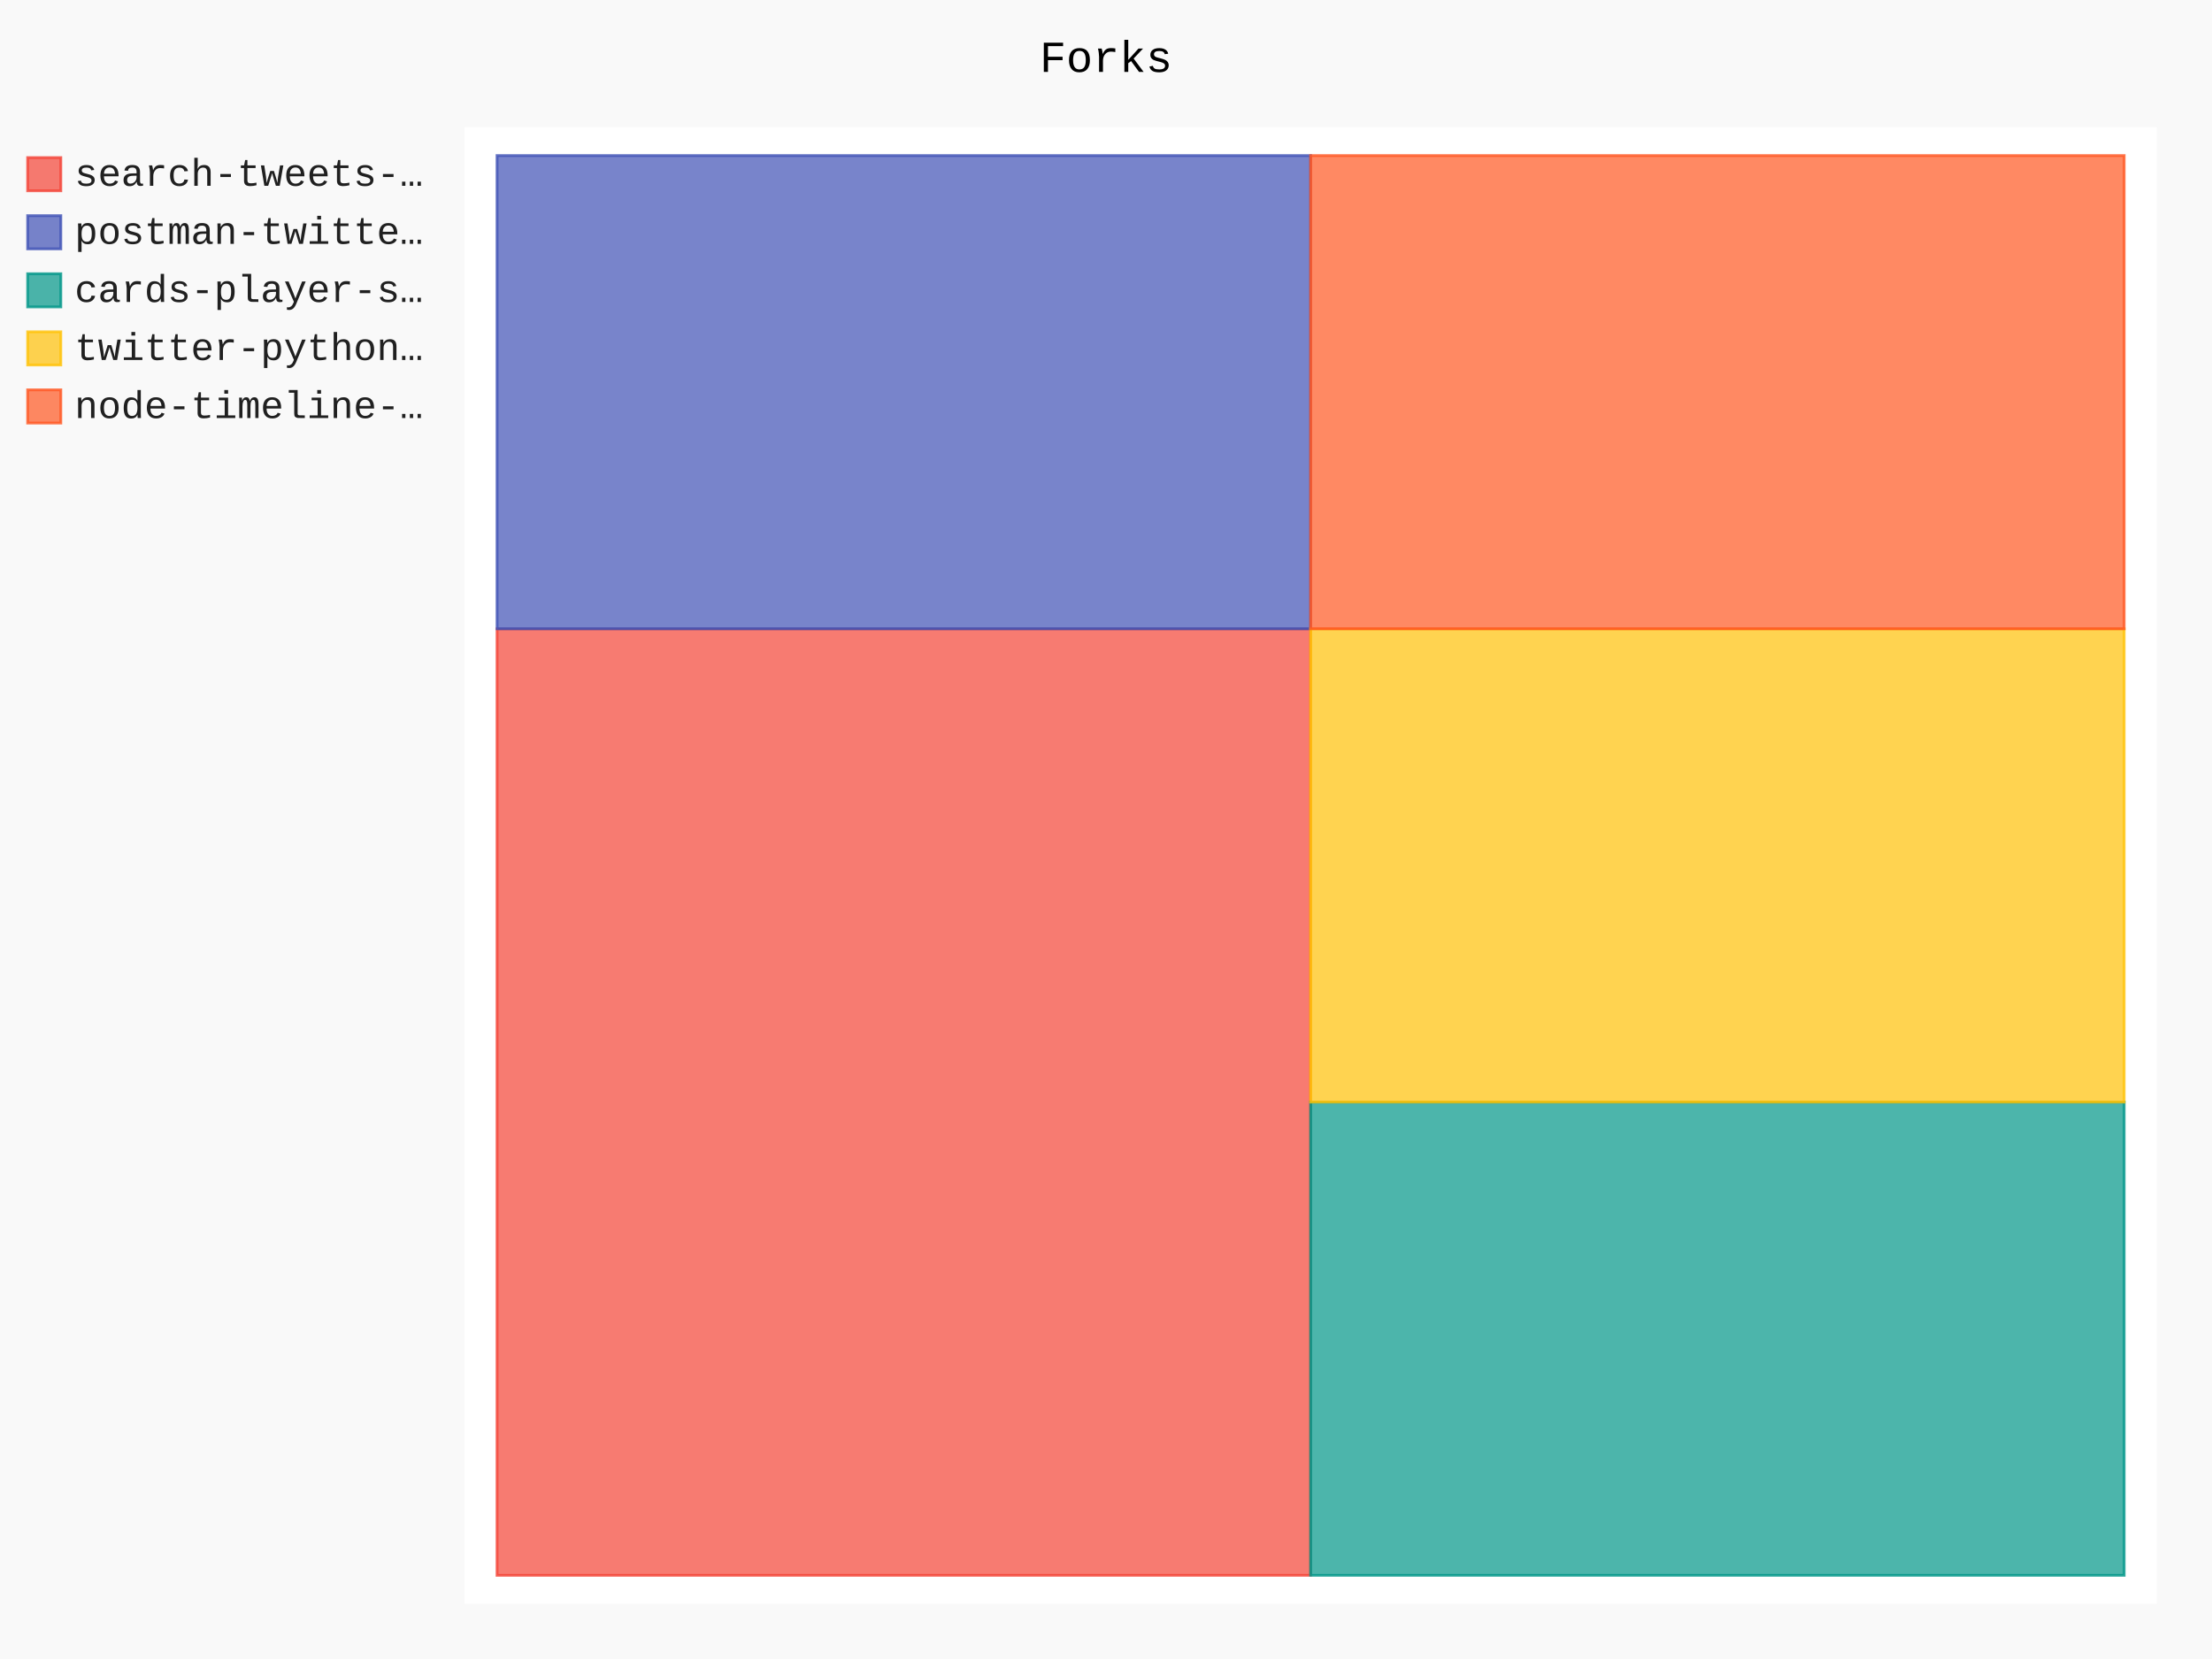
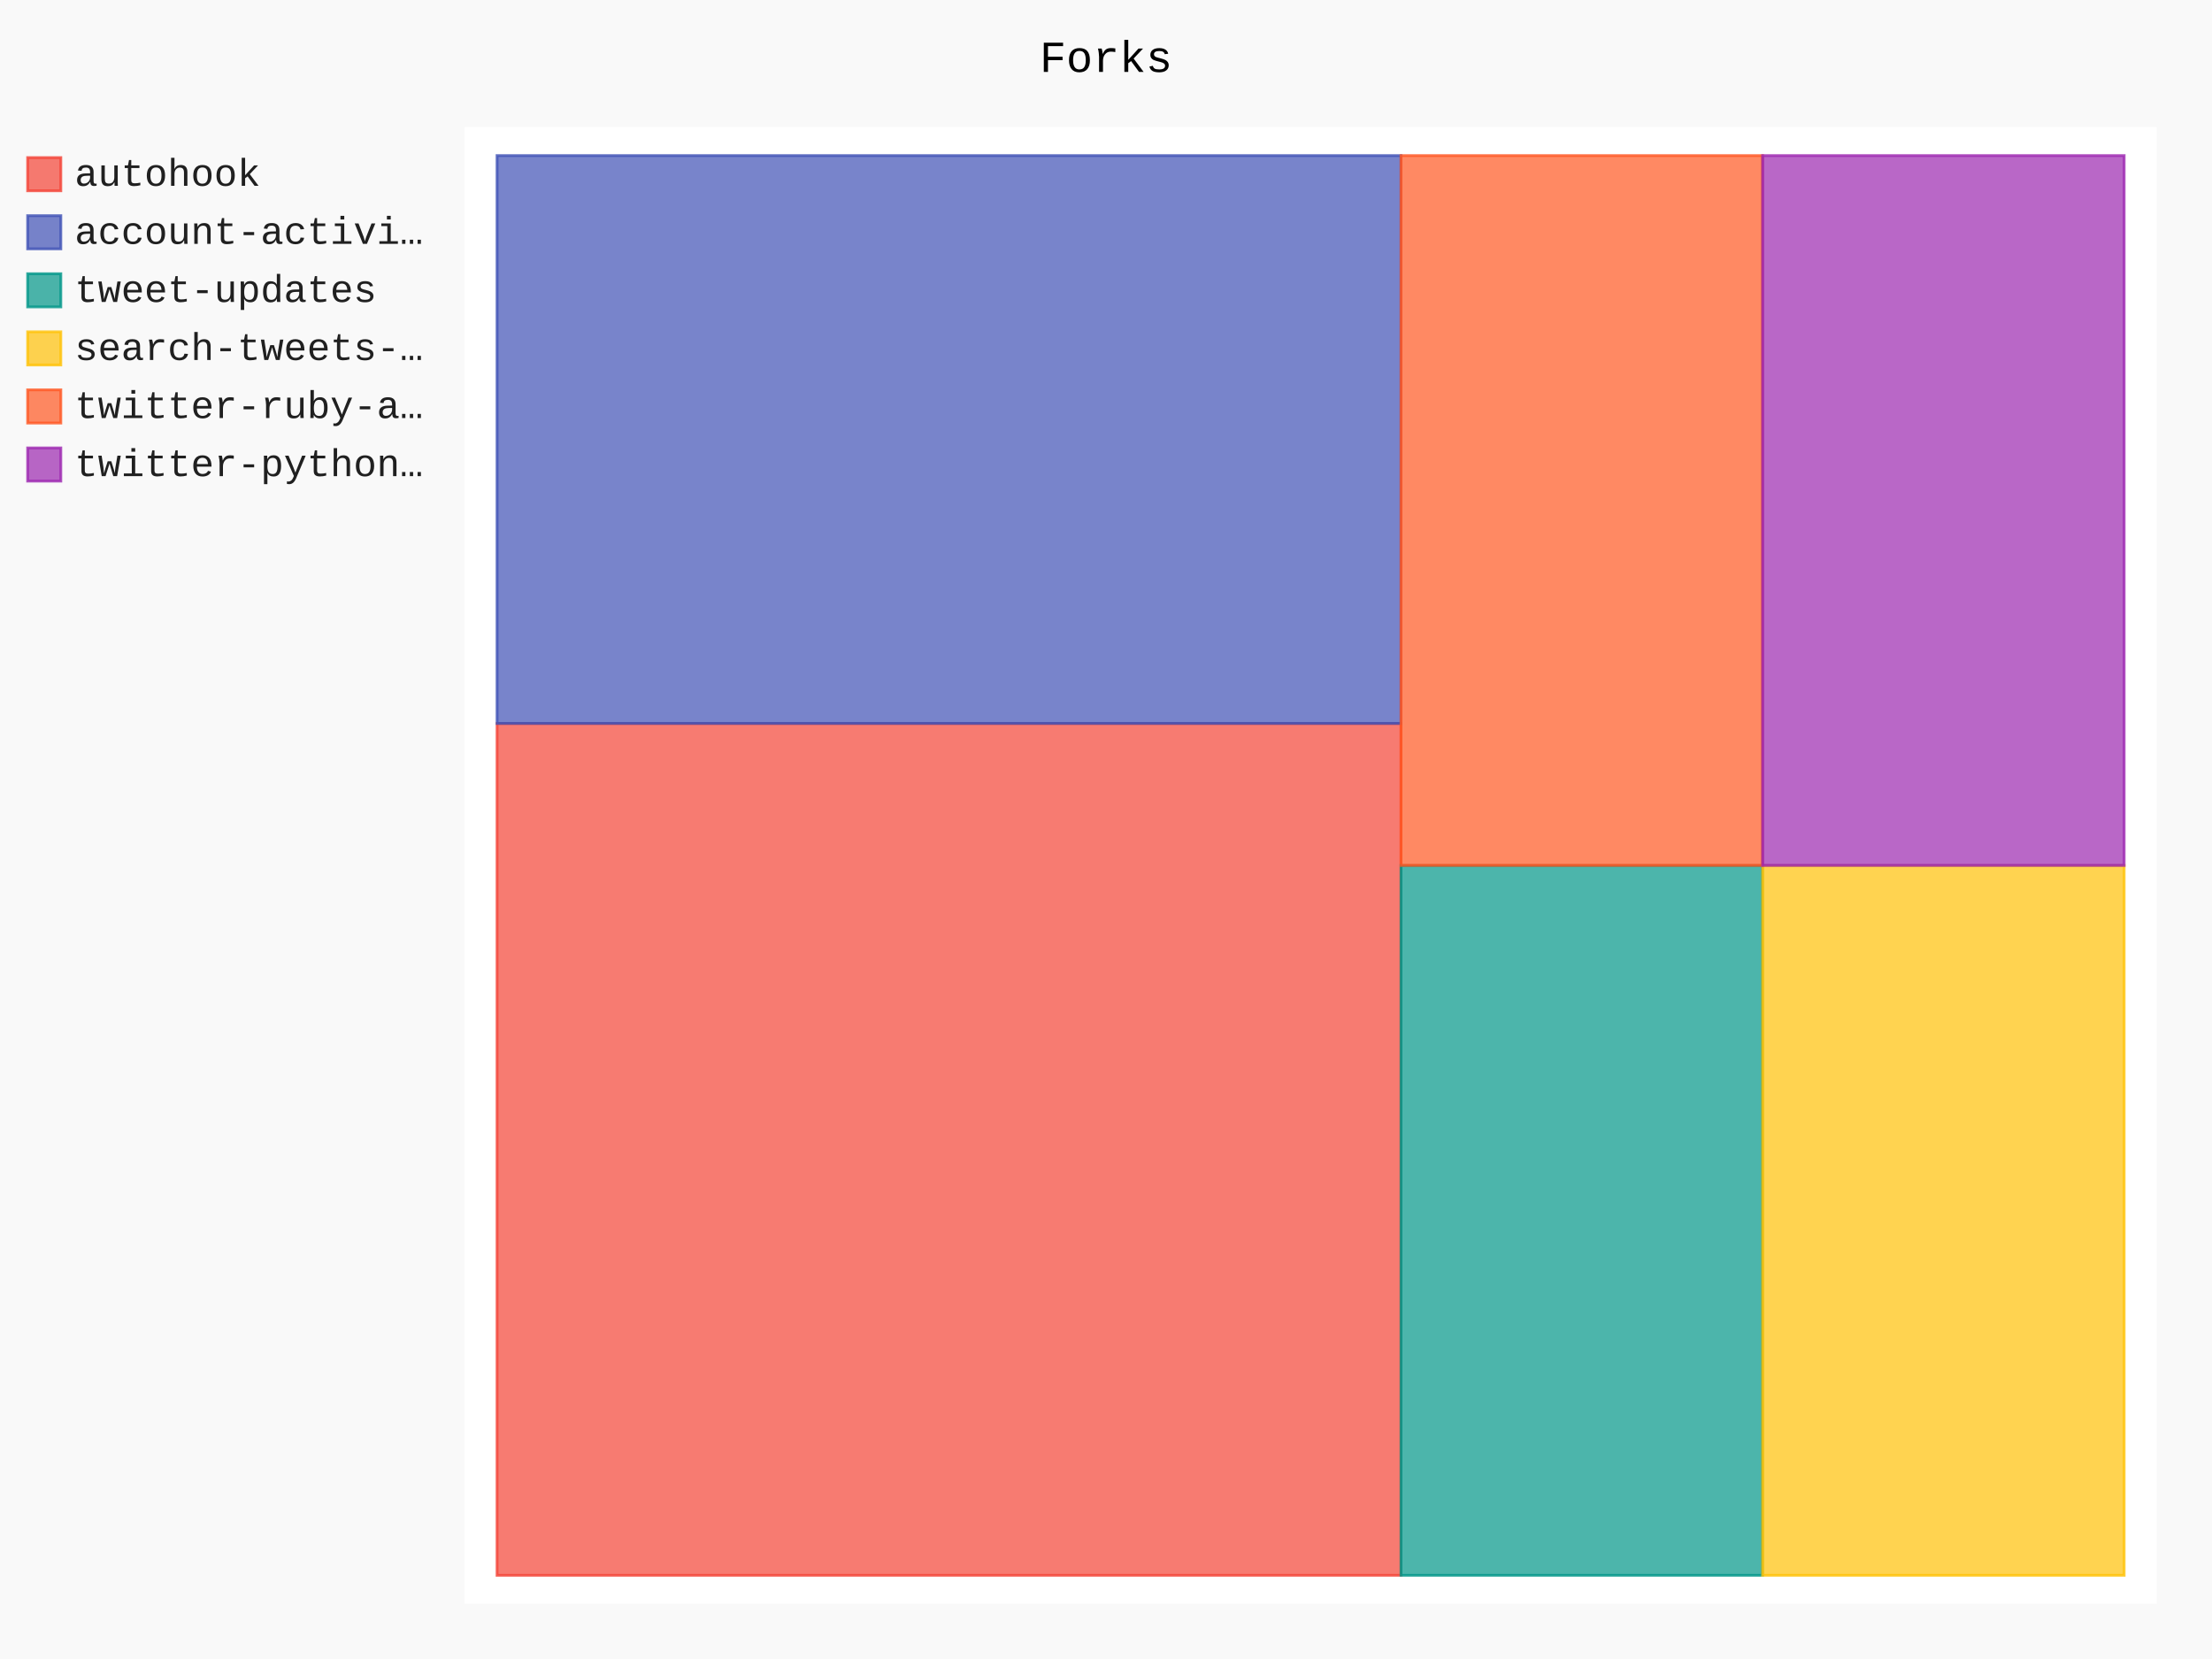
- <svg xmlns="http://www.w3.org/2000/svg" class="pygal-chart" id="chart-5f90a82d-628c-4f2e-8ebc-e21af98c41f9" viewBox="0 0 800 600">
+ <svg xmlns="http://www.w3.org/2000/svg" class="pygal-chart" id="chart-23246a33-6355-4aac-bf80-4c1e16ea8605" viewBox="0 0 800 600">
  <defs>
-     <style type="text/css">#chart-5f90a82d-628c-4f2e-8ebc-e21af98c41f9{-webkit-user-select:none;-webkit-font-smoothing:antialiased;font-family:Consolas,"Liberation Mono",Menlo,Courier,monospace}#chart-5f90a82d-628c-4f2e-8ebc-e21af98c41f9 .title{font-family:Consolas,"Liberation Mono",Menlo,Courier,monospace;font-size:16px}#chart-5f90a82d-628c-4f2e-8ebc-e21af98c41f9 .legends .legend text{font-family:Consolas,"Liberation Mono",Menlo,Courier,monospace;font-size:14px}#chart-5f90a82d-628c-4f2e-8ebc-e21af98c41f9 .axis text{font-family:Consolas,"Liberation Mono",Menlo,Courier,monospace;font-size:10px}#chart-5f90a82d-628c-4f2e-8ebc-e21af98c41f9 .axis text.major{font-family:Consolas,"Liberation Mono",Menlo,Courier,monospace;font-size:10px}#chart-5f90a82d-628c-4f2e-8ebc-e21af98c41f9 .text-overlay text.value{font-family:Consolas,"Liberation Mono",Menlo,Courier,monospace;font-size:16px}#chart-5f90a82d-628c-4f2e-8ebc-e21af98c41f9 .text-overlay text.label{font-family:Consolas,"Liberation Mono",Menlo,Courier,monospace;font-size:10px}#chart-5f90a82d-628c-4f2e-8ebc-e21af98c41f9 .tooltip{font-family:Consolas,"Liberation Mono",Menlo,Courier,monospace;font-size:14px}#chart-5f90a82d-628c-4f2e-8ebc-e21af98c41f9 text.no_data{font-family:Consolas,"Liberation Mono",Menlo,Courier,monospace;font-size:64px}
- #chart-5f90a82d-628c-4f2e-8ebc-e21af98c41f9{background-color:rgba(249,249,249,1)}#chart-5f90a82d-628c-4f2e-8ebc-e21af98c41f9 path,#chart-5f90a82d-628c-4f2e-8ebc-e21af98c41f9 line,#chart-5f90a82d-628c-4f2e-8ebc-e21af98c41f9 rect,#chart-5f90a82d-628c-4f2e-8ebc-e21af98c41f9 circle{-webkit-transition:150ms;-moz-transition:150ms;transition:150ms}#chart-5f90a82d-628c-4f2e-8ebc-e21af98c41f9 .graph &gt; .background{fill:rgba(249,249,249,1)}#chart-5f90a82d-628c-4f2e-8ebc-e21af98c41f9 .plot &gt; .background{fill:rgba(255,255,255,1)}#chart-5f90a82d-628c-4f2e-8ebc-e21af98c41f9 .graph{fill:rgba(0,0,0,.87)}#chart-5f90a82d-628c-4f2e-8ebc-e21af98c41f9 text.no_data{fill:rgba(0,0,0,1)}#chart-5f90a82d-628c-4f2e-8ebc-e21af98c41f9 .title{fill:rgba(0,0,0,1)}#chart-5f90a82d-628c-4f2e-8ebc-e21af98c41f9 .legends .legend text{fill:rgba(0,0,0,.87)}#chart-5f90a82d-628c-4f2e-8ebc-e21af98c41f9 .legends .legend:hover text{fill:rgba(0,0,0,1)}#chart-5f90a82d-628c-4f2e-8ebc-e21af98c41f9 .axis .line{stroke:rgba(0,0,0,1)}#chart-5f90a82d-628c-4f2e-8ebc-e21af98c41f9 .axis .guide.line{stroke:rgba(0,0,0,.54)}#chart-5f90a82d-628c-4f2e-8ebc-e21af98c41f9 .axis .major.line{stroke:rgba(0,0,0,.87)}#chart-5f90a82d-628c-4f2e-8ebc-e21af98c41f9 .axis text.major{fill:rgba(0,0,0,1)}#chart-5f90a82d-628c-4f2e-8ebc-e21af98c41f9 .axis.y .guides:hover .guide.line,#chart-5f90a82d-628c-4f2e-8ebc-e21af98c41f9 .line-graph .axis.x .guides:hover .guide.line,#chart-5f90a82d-628c-4f2e-8ebc-e21af98c41f9 .stackedline-graph .axis.x .guides:hover .guide.line,#chart-5f90a82d-628c-4f2e-8ebc-e21af98c41f9 .xy-graph .axis.x .guides:hover .guide.line{stroke:rgba(0,0,0,1)}#chart-5f90a82d-628c-4f2e-8ebc-e21af98c41f9 .axis .guides:hover text{fill:rgba(0,0,0,1)}#chart-5f90a82d-628c-4f2e-8ebc-e21af98c41f9 .reactive{fill-opacity:.7;stroke-opacity:.8}#chart-5f90a82d-628c-4f2e-8ebc-e21af98c41f9 .ci{stroke:rgba(0,0,0,.87)}#chart-5f90a82d-628c-4f2e-8ebc-e21af98c41f9 .reactive.active,#chart-5f90a82d-628c-4f2e-8ebc-e21af98c41f9 .active .reactive{fill-opacity:.8;stroke-opacity:.9;stroke-width:4}#chart-5f90a82d-628c-4f2e-8ebc-e21af98c41f9 .ci .reactive.active{stroke-width:1.5}#chart-5f90a82d-628c-4f2e-8ebc-e21af98c41f9 .series text{fill:rgba(0,0,0,1)}#chart-5f90a82d-628c-4f2e-8ebc-e21af98c41f9 .tooltip rect{fill:rgba(255,255,255,1);stroke:rgba(0,0,0,1);-webkit-transition:opacity 150ms;-moz-transition:opacity 150ms;transition:opacity 150ms}#chart-5f90a82d-628c-4f2e-8ebc-e21af98c41f9 .tooltip .label{fill:rgba(0,0,0,.87)}#chart-5f90a82d-628c-4f2e-8ebc-e21af98c41f9 .tooltip .label{fill:rgba(0,0,0,.87)}#chart-5f90a82d-628c-4f2e-8ebc-e21af98c41f9 .tooltip .legend{font-size:.8em;fill:rgba(0,0,0,.54)}#chart-5f90a82d-628c-4f2e-8ebc-e21af98c41f9 .tooltip .x_label{font-size:.6em;fill:rgba(0,0,0,1)}#chart-5f90a82d-628c-4f2e-8ebc-e21af98c41f9 .tooltip .xlink{font-size:.5em;text-decoration:underline}#chart-5f90a82d-628c-4f2e-8ebc-e21af98c41f9 .tooltip .value{font-size:1.5em}#chart-5f90a82d-628c-4f2e-8ebc-e21af98c41f9 .bound{font-size:.5em}#chart-5f90a82d-628c-4f2e-8ebc-e21af98c41f9 .max-value{font-size:.75em;fill:rgba(0,0,0,.54)}#chart-5f90a82d-628c-4f2e-8ebc-e21af98c41f9 .map-element{fill:rgba(255,255,255,1);stroke:rgba(0,0,0,.54) !important}#chart-5f90a82d-628c-4f2e-8ebc-e21af98c41f9 .map-element .reactive{fill-opacity:inherit;stroke-opacity:inherit}#chart-5f90a82d-628c-4f2e-8ebc-e21af98c41f9 .color-0,#chart-5f90a82d-628c-4f2e-8ebc-e21af98c41f9 .color-0 a:visited{stroke:#F44336;fill:#F44336}#chart-5f90a82d-628c-4f2e-8ebc-e21af98c41f9 .color-1,#chart-5f90a82d-628c-4f2e-8ebc-e21af98c41f9 .color-1 a:visited{stroke:#3F51B5;fill:#3F51B5}#chart-5f90a82d-628c-4f2e-8ebc-e21af98c41f9 .color-2,#chart-5f90a82d-628c-4f2e-8ebc-e21af98c41f9 .color-2 a:visited{stroke:#009688;fill:#009688}#chart-5f90a82d-628c-4f2e-8ebc-e21af98c41f9 .color-3,#chart-5f90a82d-628c-4f2e-8ebc-e21af98c41f9 .color-3 a:visited{stroke:#FFC107;fill:#FFC107}#chart-5f90a82d-628c-4f2e-8ebc-e21af98c41f9 .color-4,#chart-5f90a82d-628c-4f2e-8ebc-e21af98c41f9 .color-4 a:visited{stroke:#FF5722;fill:#FF5722}#chart-5f90a82d-628c-4f2e-8ebc-e21af98c41f9 .text-overlay .color-0 text{fill:black}#chart-5f90a82d-628c-4f2e-8ebc-e21af98c41f9 .text-overlay .color-1 text{fill:black}#chart-5f90a82d-628c-4f2e-8ebc-e21af98c41f9 .text-overlay .color-2 text{fill:black}#chart-5f90a82d-628c-4f2e-8ebc-e21af98c41f9 .text-overlay .color-3 text{fill:black}#chart-5f90a82d-628c-4f2e-8ebc-e21af98c41f9 .text-overlay .color-4 text{fill:black}
- #chart-5f90a82d-628c-4f2e-8ebc-e21af98c41f9 text.no_data{text-anchor:middle}#chart-5f90a82d-628c-4f2e-8ebc-e21af98c41f9 .guide.line{fill:none}#chart-5f90a82d-628c-4f2e-8ebc-e21af98c41f9 .centered{text-anchor:middle}#chart-5f90a82d-628c-4f2e-8ebc-e21af98c41f9 .title{text-anchor:middle}#chart-5f90a82d-628c-4f2e-8ebc-e21af98c41f9 .legends .legend text{fill-opacity:1}#chart-5f90a82d-628c-4f2e-8ebc-e21af98c41f9 .axis.x text{text-anchor:middle}#chart-5f90a82d-628c-4f2e-8ebc-e21af98c41f9 .axis.x:not(.web) text[transform]{text-anchor:start}#chart-5f90a82d-628c-4f2e-8ebc-e21af98c41f9 .axis.x:not(.web) text[transform].backwards{text-anchor:end}#chart-5f90a82d-628c-4f2e-8ebc-e21af98c41f9 .axis.y text{text-anchor:end}#chart-5f90a82d-628c-4f2e-8ebc-e21af98c41f9 .axis.y text[transform].backwards{text-anchor:start}#chart-5f90a82d-628c-4f2e-8ebc-e21af98c41f9 .axis.y2 text{text-anchor:start}#chart-5f90a82d-628c-4f2e-8ebc-e21af98c41f9 .axis.y2 text[transform].backwards{text-anchor:end}#chart-5f90a82d-628c-4f2e-8ebc-e21af98c41f9 .axis .guide.line{stroke-dasharray:4,4}#chart-5f90a82d-628c-4f2e-8ebc-e21af98c41f9 .axis .major.guide.line{stroke-dasharray:6,6}#chart-5f90a82d-628c-4f2e-8ebc-e21af98c41f9 .horizontal .axis.y .guide.line,#chart-5f90a82d-628c-4f2e-8ebc-e21af98c41f9 .horizontal .axis.y2 .guide.line,#chart-5f90a82d-628c-4f2e-8ebc-e21af98c41f9 .vertical .axis.x .guide.line{opacity:0}#chart-5f90a82d-628c-4f2e-8ebc-e21af98c41f9 .horizontal .axis.always_show .guide.line,#chart-5f90a82d-628c-4f2e-8ebc-e21af98c41f9 .vertical .axis.always_show .guide.line{opacity:1 !important}#chart-5f90a82d-628c-4f2e-8ebc-e21af98c41f9 .axis.y .guides:hover .guide.line,#chart-5f90a82d-628c-4f2e-8ebc-e21af98c41f9 .axis.y2 .guides:hover .guide.line,#chart-5f90a82d-628c-4f2e-8ebc-e21af98c41f9 .axis.x .guides:hover .guide.line{opacity:1}#chart-5f90a82d-628c-4f2e-8ebc-e21af98c41f9 .axis .guides:hover text{opacity:1}#chart-5f90a82d-628c-4f2e-8ebc-e21af98c41f9 .nofill{fill:none}#chart-5f90a82d-628c-4f2e-8ebc-e21af98c41f9 .subtle-fill{fill-opacity:.2}#chart-5f90a82d-628c-4f2e-8ebc-e21af98c41f9 .dot{stroke-width:1px;fill-opacity:1}#chart-5f90a82d-628c-4f2e-8ebc-e21af98c41f9 .dot.active{stroke-width:5px}#chart-5f90a82d-628c-4f2e-8ebc-e21af98c41f9 .dot.negative{fill:transparent}#chart-5f90a82d-628c-4f2e-8ebc-e21af98c41f9 text,#chart-5f90a82d-628c-4f2e-8ebc-e21af98c41f9 tspan{stroke:none !important}#chart-5f90a82d-628c-4f2e-8ebc-e21af98c41f9 .series text.active{opacity:1}#chart-5f90a82d-628c-4f2e-8ebc-e21af98c41f9 .tooltip rect{fill-opacity:.95;stroke-width:.5}#chart-5f90a82d-628c-4f2e-8ebc-e21af98c41f9 .tooltip text{fill-opacity:1}#chart-5f90a82d-628c-4f2e-8ebc-e21af98c41f9 .showable{visibility:hidden}#chart-5f90a82d-628c-4f2e-8ebc-e21af98c41f9 .showable.shown{visibility:visible}#chart-5f90a82d-628c-4f2e-8ebc-e21af98c41f9 .gauge-background{fill:rgba(229,229,229,1);stroke:none}#chart-5f90a82d-628c-4f2e-8ebc-e21af98c41f9 .bg-lines{stroke:rgba(249,249,249,1);stroke-width:2px}</style>
+     <style type="text/css">#chart-23246a33-6355-4aac-bf80-4c1e16ea8605{-webkit-user-select:none;-webkit-font-smoothing:antialiased;font-family:Consolas,"Liberation Mono",Menlo,Courier,monospace}#chart-23246a33-6355-4aac-bf80-4c1e16ea8605 .title{font-family:Consolas,"Liberation Mono",Menlo,Courier,monospace;font-size:16px}#chart-23246a33-6355-4aac-bf80-4c1e16ea8605 .legends .legend text{font-family:Consolas,"Liberation Mono",Menlo,Courier,monospace;font-size:14px}#chart-23246a33-6355-4aac-bf80-4c1e16ea8605 .axis text{font-family:Consolas,"Liberation Mono",Menlo,Courier,monospace;font-size:10px}#chart-23246a33-6355-4aac-bf80-4c1e16ea8605 .axis text.major{font-family:Consolas,"Liberation Mono",Menlo,Courier,monospace;font-size:10px}#chart-23246a33-6355-4aac-bf80-4c1e16ea8605 .text-overlay text.value{font-family:Consolas,"Liberation Mono",Menlo,Courier,monospace;font-size:16px}#chart-23246a33-6355-4aac-bf80-4c1e16ea8605 .text-overlay text.label{font-family:Consolas,"Liberation Mono",Menlo,Courier,monospace;font-size:10px}#chart-23246a33-6355-4aac-bf80-4c1e16ea8605 .tooltip{font-family:Consolas,"Liberation Mono",Menlo,Courier,monospace;font-size:14px}#chart-23246a33-6355-4aac-bf80-4c1e16ea8605 text.no_data{font-family:Consolas,"Liberation Mono",Menlo,Courier,monospace;font-size:64px}
+ #chart-23246a33-6355-4aac-bf80-4c1e16ea8605{background-color:rgba(249,249,249,1)}#chart-23246a33-6355-4aac-bf80-4c1e16ea8605 path,#chart-23246a33-6355-4aac-bf80-4c1e16ea8605 line,#chart-23246a33-6355-4aac-bf80-4c1e16ea8605 rect,#chart-23246a33-6355-4aac-bf80-4c1e16ea8605 circle{-webkit-transition:150ms;-moz-transition:150ms;transition:150ms}#chart-23246a33-6355-4aac-bf80-4c1e16ea8605 .graph &gt; .background{fill:rgba(249,249,249,1)}#chart-23246a33-6355-4aac-bf80-4c1e16ea8605 .plot &gt; .background{fill:rgba(255,255,255,1)}#chart-23246a33-6355-4aac-bf80-4c1e16ea8605 .graph{fill:rgba(0,0,0,.87)}#chart-23246a33-6355-4aac-bf80-4c1e16ea8605 text.no_data{fill:rgba(0,0,0,1)}#chart-23246a33-6355-4aac-bf80-4c1e16ea8605 .title{fill:rgba(0,0,0,1)}#chart-23246a33-6355-4aac-bf80-4c1e16ea8605 .legends .legend text{fill:rgba(0,0,0,.87)}#chart-23246a33-6355-4aac-bf80-4c1e16ea8605 .legends .legend:hover text{fill:rgba(0,0,0,1)}#chart-23246a33-6355-4aac-bf80-4c1e16ea8605 .axis .line{stroke:rgba(0,0,0,1)}#chart-23246a33-6355-4aac-bf80-4c1e16ea8605 .axis .guide.line{stroke:rgba(0,0,0,.54)}#chart-23246a33-6355-4aac-bf80-4c1e16ea8605 .axis .major.line{stroke:rgba(0,0,0,.87)}#chart-23246a33-6355-4aac-bf80-4c1e16ea8605 .axis text.major{fill:rgba(0,0,0,1)}#chart-23246a33-6355-4aac-bf80-4c1e16ea8605 .axis.y .guides:hover .guide.line,#chart-23246a33-6355-4aac-bf80-4c1e16ea8605 .line-graph .axis.x .guides:hover .guide.line,#chart-23246a33-6355-4aac-bf80-4c1e16ea8605 .stackedline-graph .axis.x .guides:hover .guide.line,#chart-23246a33-6355-4aac-bf80-4c1e16ea8605 .xy-graph .axis.x .guides:hover .guide.line{stroke:rgba(0,0,0,1)}#chart-23246a33-6355-4aac-bf80-4c1e16ea8605 .axis .guides:hover text{fill:rgba(0,0,0,1)}#chart-23246a33-6355-4aac-bf80-4c1e16ea8605 .reactive{fill-opacity:.7;stroke-opacity:.8}#chart-23246a33-6355-4aac-bf80-4c1e16ea8605 .ci{stroke:rgba(0,0,0,.87)}#chart-23246a33-6355-4aac-bf80-4c1e16ea8605 .reactive.active,#chart-23246a33-6355-4aac-bf80-4c1e16ea8605 .active .reactive{fill-opacity:.8;stroke-opacity:.9;stroke-width:4}#chart-23246a33-6355-4aac-bf80-4c1e16ea8605 .ci .reactive.active{stroke-width:1.5}#chart-23246a33-6355-4aac-bf80-4c1e16ea8605 .series text{fill:rgba(0,0,0,1)}#chart-23246a33-6355-4aac-bf80-4c1e16ea8605 .tooltip rect{fill:rgba(255,255,255,1);stroke:rgba(0,0,0,1);-webkit-transition:opacity 150ms;-moz-transition:opacity 150ms;transition:opacity 150ms}#chart-23246a33-6355-4aac-bf80-4c1e16ea8605 .tooltip .label{fill:rgba(0,0,0,.87)}#chart-23246a33-6355-4aac-bf80-4c1e16ea8605 .tooltip .label{fill:rgba(0,0,0,.87)}#chart-23246a33-6355-4aac-bf80-4c1e16ea8605 .tooltip .legend{font-size:.8em;fill:rgba(0,0,0,.54)}#chart-23246a33-6355-4aac-bf80-4c1e16ea8605 .tooltip .x_label{font-size:.6em;fill:rgba(0,0,0,1)}#chart-23246a33-6355-4aac-bf80-4c1e16ea8605 .tooltip .xlink{font-size:.5em;text-decoration:underline}#chart-23246a33-6355-4aac-bf80-4c1e16ea8605 .tooltip .value{font-size:1.5em}#chart-23246a33-6355-4aac-bf80-4c1e16ea8605 .bound{font-size:.5em}#chart-23246a33-6355-4aac-bf80-4c1e16ea8605 .max-value{font-size:.75em;fill:rgba(0,0,0,.54)}#chart-23246a33-6355-4aac-bf80-4c1e16ea8605 .map-element{fill:rgba(255,255,255,1);stroke:rgba(0,0,0,.54) !important}#chart-23246a33-6355-4aac-bf80-4c1e16ea8605 .map-element .reactive{fill-opacity:inherit;stroke-opacity:inherit}#chart-23246a33-6355-4aac-bf80-4c1e16ea8605 .color-0,#chart-23246a33-6355-4aac-bf80-4c1e16ea8605 .color-0 a:visited{stroke:#F44336;fill:#F44336}#chart-23246a33-6355-4aac-bf80-4c1e16ea8605 .color-1,#chart-23246a33-6355-4aac-bf80-4c1e16ea8605 .color-1 a:visited{stroke:#3F51B5;fill:#3F51B5}#chart-23246a33-6355-4aac-bf80-4c1e16ea8605 .color-2,#chart-23246a33-6355-4aac-bf80-4c1e16ea8605 .color-2 a:visited{stroke:#009688;fill:#009688}#chart-23246a33-6355-4aac-bf80-4c1e16ea8605 .color-3,#chart-23246a33-6355-4aac-bf80-4c1e16ea8605 .color-3 a:visited{stroke:#FFC107;fill:#FFC107}#chart-23246a33-6355-4aac-bf80-4c1e16ea8605 .color-4,#chart-23246a33-6355-4aac-bf80-4c1e16ea8605 .color-4 a:visited{stroke:#FF5722;fill:#FF5722}#chart-23246a33-6355-4aac-bf80-4c1e16ea8605 .color-5,#chart-23246a33-6355-4aac-bf80-4c1e16ea8605 .color-5 a:visited{stroke:#9C27B0;fill:#9C27B0}#chart-23246a33-6355-4aac-bf80-4c1e16ea8605 .text-overlay .color-0 text{fill:black}#chart-23246a33-6355-4aac-bf80-4c1e16ea8605 .text-overlay .color-1 text{fill:black}#chart-23246a33-6355-4aac-bf80-4c1e16ea8605 .text-overlay .color-2 text{fill:black}#chart-23246a33-6355-4aac-bf80-4c1e16ea8605 .text-overlay .color-3 text{fill:black}#chart-23246a33-6355-4aac-bf80-4c1e16ea8605 .text-overlay .color-4 text{fill:black}#chart-23246a33-6355-4aac-bf80-4c1e16ea8605 .text-overlay .color-5 text{fill:black}
+ #chart-23246a33-6355-4aac-bf80-4c1e16ea8605 text.no_data{text-anchor:middle}#chart-23246a33-6355-4aac-bf80-4c1e16ea8605 .guide.line{fill:none}#chart-23246a33-6355-4aac-bf80-4c1e16ea8605 .centered{text-anchor:middle}#chart-23246a33-6355-4aac-bf80-4c1e16ea8605 .title{text-anchor:middle}#chart-23246a33-6355-4aac-bf80-4c1e16ea8605 .legends .legend text{fill-opacity:1}#chart-23246a33-6355-4aac-bf80-4c1e16ea8605 .axis.x text{text-anchor:middle}#chart-23246a33-6355-4aac-bf80-4c1e16ea8605 .axis.x:not(.web) text[transform]{text-anchor:start}#chart-23246a33-6355-4aac-bf80-4c1e16ea8605 .axis.x:not(.web) text[transform].backwards{text-anchor:end}#chart-23246a33-6355-4aac-bf80-4c1e16ea8605 .axis.y text{text-anchor:end}#chart-23246a33-6355-4aac-bf80-4c1e16ea8605 .axis.y text[transform].backwards{text-anchor:start}#chart-23246a33-6355-4aac-bf80-4c1e16ea8605 .axis.y2 text{text-anchor:start}#chart-23246a33-6355-4aac-bf80-4c1e16ea8605 .axis.y2 text[transform].backwards{text-anchor:end}#chart-23246a33-6355-4aac-bf80-4c1e16ea8605 .axis .guide.line{stroke-dasharray:4,4}#chart-23246a33-6355-4aac-bf80-4c1e16ea8605 .axis .major.guide.line{stroke-dasharray:6,6}#chart-23246a33-6355-4aac-bf80-4c1e16ea8605 .horizontal .axis.y .guide.line,#chart-23246a33-6355-4aac-bf80-4c1e16ea8605 .horizontal .axis.y2 .guide.line,#chart-23246a33-6355-4aac-bf80-4c1e16ea8605 .vertical .axis.x .guide.line{opacity:0}#chart-23246a33-6355-4aac-bf80-4c1e16ea8605 .horizontal .axis.always_show .guide.line,#chart-23246a33-6355-4aac-bf80-4c1e16ea8605 .vertical .axis.always_show .guide.line{opacity:1 !important}#chart-23246a33-6355-4aac-bf80-4c1e16ea8605 .axis.y .guides:hover .guide.line,#chart-23246a33-6355-4aac-bf80-4c1e16ea8605 .axis.y2 .guides:hover .guide.line,#chart-23246a33-6355-4aac-bf80-4c1e16ea8605 .axis.x .guides:hover .guide.line{opacity:1}#chart-23246a33-6355-4aac-bf80-4c1e16ea8605 .axis .guides:hover text{opacity:1}#chart-23246a33-6355-4aac-bf80-4c1e16ea8605 .nofill{fill:none}#chart-23246a33-6355-4aac-bf80-4c1e16ea8605 .subtle-fill{fill-opacity:.2}#chart-23246a33-6355-4aac-bf80-4c1e16ea8605 .dot{stroke-width:1px;fill-opacity:1}#chart-23246a33-6355-4aac-bf80-4c1e16ea8605 .dot.active{stroke-width:5px}#chart-23246a33-6355-4aac-bf80-4c1e16ea8605 .dot.negative{fill:transparent}#chart-23246a33-6355-4aac-bf80-4c1e16ea8605 text,#chart-23246a33-6355-4aac-bf80-4c1e16ea8605 tspan{stroke:none !important}#chart-23246a33-6355-4aac-bf80-4c1e16ea8605 .series text.active{opacity:1}#chart-23246a33-6355-4aac-bf80-4c1e16ea8605 .tooltip rect{fill-opacity:.95;stroke-width:.5}#chart-23246a33-6355-4aac-bf80-4c1e16ea8605 .tooltip text{fill-opacity:1}#chart-23246a33-6355-4aac-bf80-4c1e16ea8605 .showable{visibility:hidden}#chart-23246a33-6355-4aac-bf80-4c1e16ea8605 .showable.shown{visibility:visible}#chart-23246a33-6355-4aac-bf80-4c1e16ea8605 .gauge-background{fill:rgba(229,229,229,1);stroke:none}#chart-23246a33-6355-4aac-bf80-4c1e16ea8605 .bg-lines{stroke:rgba(249,249,249,1);stroke-width:2px}</style>
  </defs>
  <g class="graph treemap-graph vertical">
    <rect class="background" height="600" width="800" x="0" y="0" />
    <g class="plot" transform="translate(168, 46)">
      <rect class="background" height="534" width="612.0" x="0" y="0" />
      <g class="series serie-0 color-0">
        <g class="rects">
          <g class="rect">
-             <rect class="rect reactive tooltip-trigger" height="342.308" width="294.231" x="11.769" y="181.423" />
+             <rect class="rect reactive tooltip-trigger" height="308.077" width="326.923" x="11.769" y="215.654" />
          </g>
        </g>
      </g>
      <g class="series serie-1 color-1">
        <g class="rects">
          <g class="rect">
-             <rect class="rect reactive tooltip-trigger" height="171.154" width="294.231" x="11.769" y="10.269" />
+             <rect class="rect reactive tooltip-trigger" height="205.385" width="326.923" x="11.769" y="10.269" />
          </g>
        </g>
      </g>
      <g class="series serie-2 color-2">
        <g class="rects">
          <g class="rect">
-             <rect class="rect reactive tooltip-trigger" height="171.154" width="294.231" x="306.0" y="352.577" />
+             <rect class="rect reactive tooltip-trigger" height="256.731" width="130.769" x="338.692" y="267.0" />
          </g>
        </g>
      </g>
      <g class="series serie-3 color-3">
        <g class="rects">
          <g class="rect">
-             <rect class="rect reactive tooltip-trigger" height="171.154" width="294.231" x="306.0" y="181.423" />
+             <rect class="rect reactive tooltip-trigger" height="256.731" width="130.769" x="469.462" y="267.0" />
          </g>
        </g>
      </g>
      <g class="series serie-4 color-4">
        <g class="rects">
          <g class="rect">
-             <rect class="rect reactive tooltip-trigger" height="171.154" width="294.231" x="306.0" y="10.269" />
+             <rect class="rect reactive tooltip-trigger" height="256.731" width="130.769" x="338.692" y="10.269" />
+           </g>
+         </g>
+       </g>
+       <g class="series serie-5 color-5">
+         <g class="rects">
+           <g class="rect">
+             <rect class="rect reactive tooltip-trigger" height="256.731" width="130.769" x="469.462" y="10.269" />
          </g>
        </g>
      </g>
    </g>
    <g class="titles">
      <text class="title plot_title" x="400.0" y="26">Forks</text>
    </g>
    <g class="plot overlay" transform="translate(168, 46)">
      <g class="series serie-0 color-0" />
      <g class="series serie-1 color-1" />
      <g class="series serie-2 color-2" />
      <g class="series serie-3 color-3" />
      <g class="series serie-4 color-4" />
+       <g class="series serie-5 color-5" />
    </g>
    <g class="plot text-overlay" transform="translate(168, 46)">
      <g class="series serie-0 color-0" />
      <g class="series serie-1 color-1" />
      <g class="series serie-2 color-2" />
      <g class="series serie-3 color-3" />
      <g class="series serie-4 color-4" />
+       <g class="series serie-5 color-5" />
    </g>
    <g class="plot tooltip-overlay" transform="translate(168, 46)">
      <g class="tooltip" style="opacity: 0" transform="translate(0 0)">
        <rect class="tooltip-box" height="0" rx="0" ry="0" width="0" />
        <g class="text" />
      </g>
    </g>
    <g class="legends" transform="translate(10, 56)">
      <g class="legend reactive activate-serie" id="activate-serie-0">
        <rect class="color-0 reactive" height="12" width="12" x="0.0" y="1.0" />
-         <text x="17.0" y="11.2">search-tweets-…</text>
+         <text x="17.0" y="11.2">autohook</text>
      </g>
      <g class="legend reactive activate-serie" id="activate-serie-1">
        <rect class="color-1 reactive" height="12" width="12" x="0.0" y="22.0" />
-         <text x="17.0" y="32.2">postman-twitte…</text>
+         <text x="17.0" y="32.2">account-activi…</text>
      </g>
      <g class="legend reactive activate-serie" id="activate-serie-2">
        <rect class="color-2 reactive" height="12" width="12" x="0.0" y="43.0" />
-         <text x="17.0" y="53.2">cards-player-s…</text>
+         <text x="17.0" y="53.2">tweet-updates</text>
      </g>
      <g class="legend reactive activate-serie" id="activate-serie-3">
        <rect class="color-3 reactive" height="12" width="12" x="0.0" y="64.0" />
-         <text x="17.0" y="74.2">twitter-python…</text>
+         <text x="17.0" y="74.2">search-tweets-…</text>
      </g>
      <g class="legend reactive activate-serie" id="activate-serie-4">
        <rect class="color-4 reactive" height="12" width="12" x="0.0" y="85.0" />
-         <text x="17.0" y="95.2">node-timeline-…</text>
+         <text x="17.0" y="95.2">twitter-ruby-a…</text>
+       </g>
+       <g class="legend reactive activate-serie" id="activate-serie-5">
+         <rect class="color-5 reactive" height="12" width="12" x="0.0" y="106.0" />
+         <text x="17.0" y="116.2">twitter-python…</text>
      </g>
    </g>
    <g class="legends" transform="translate(790, 56)" />
  </g>
</svg>
